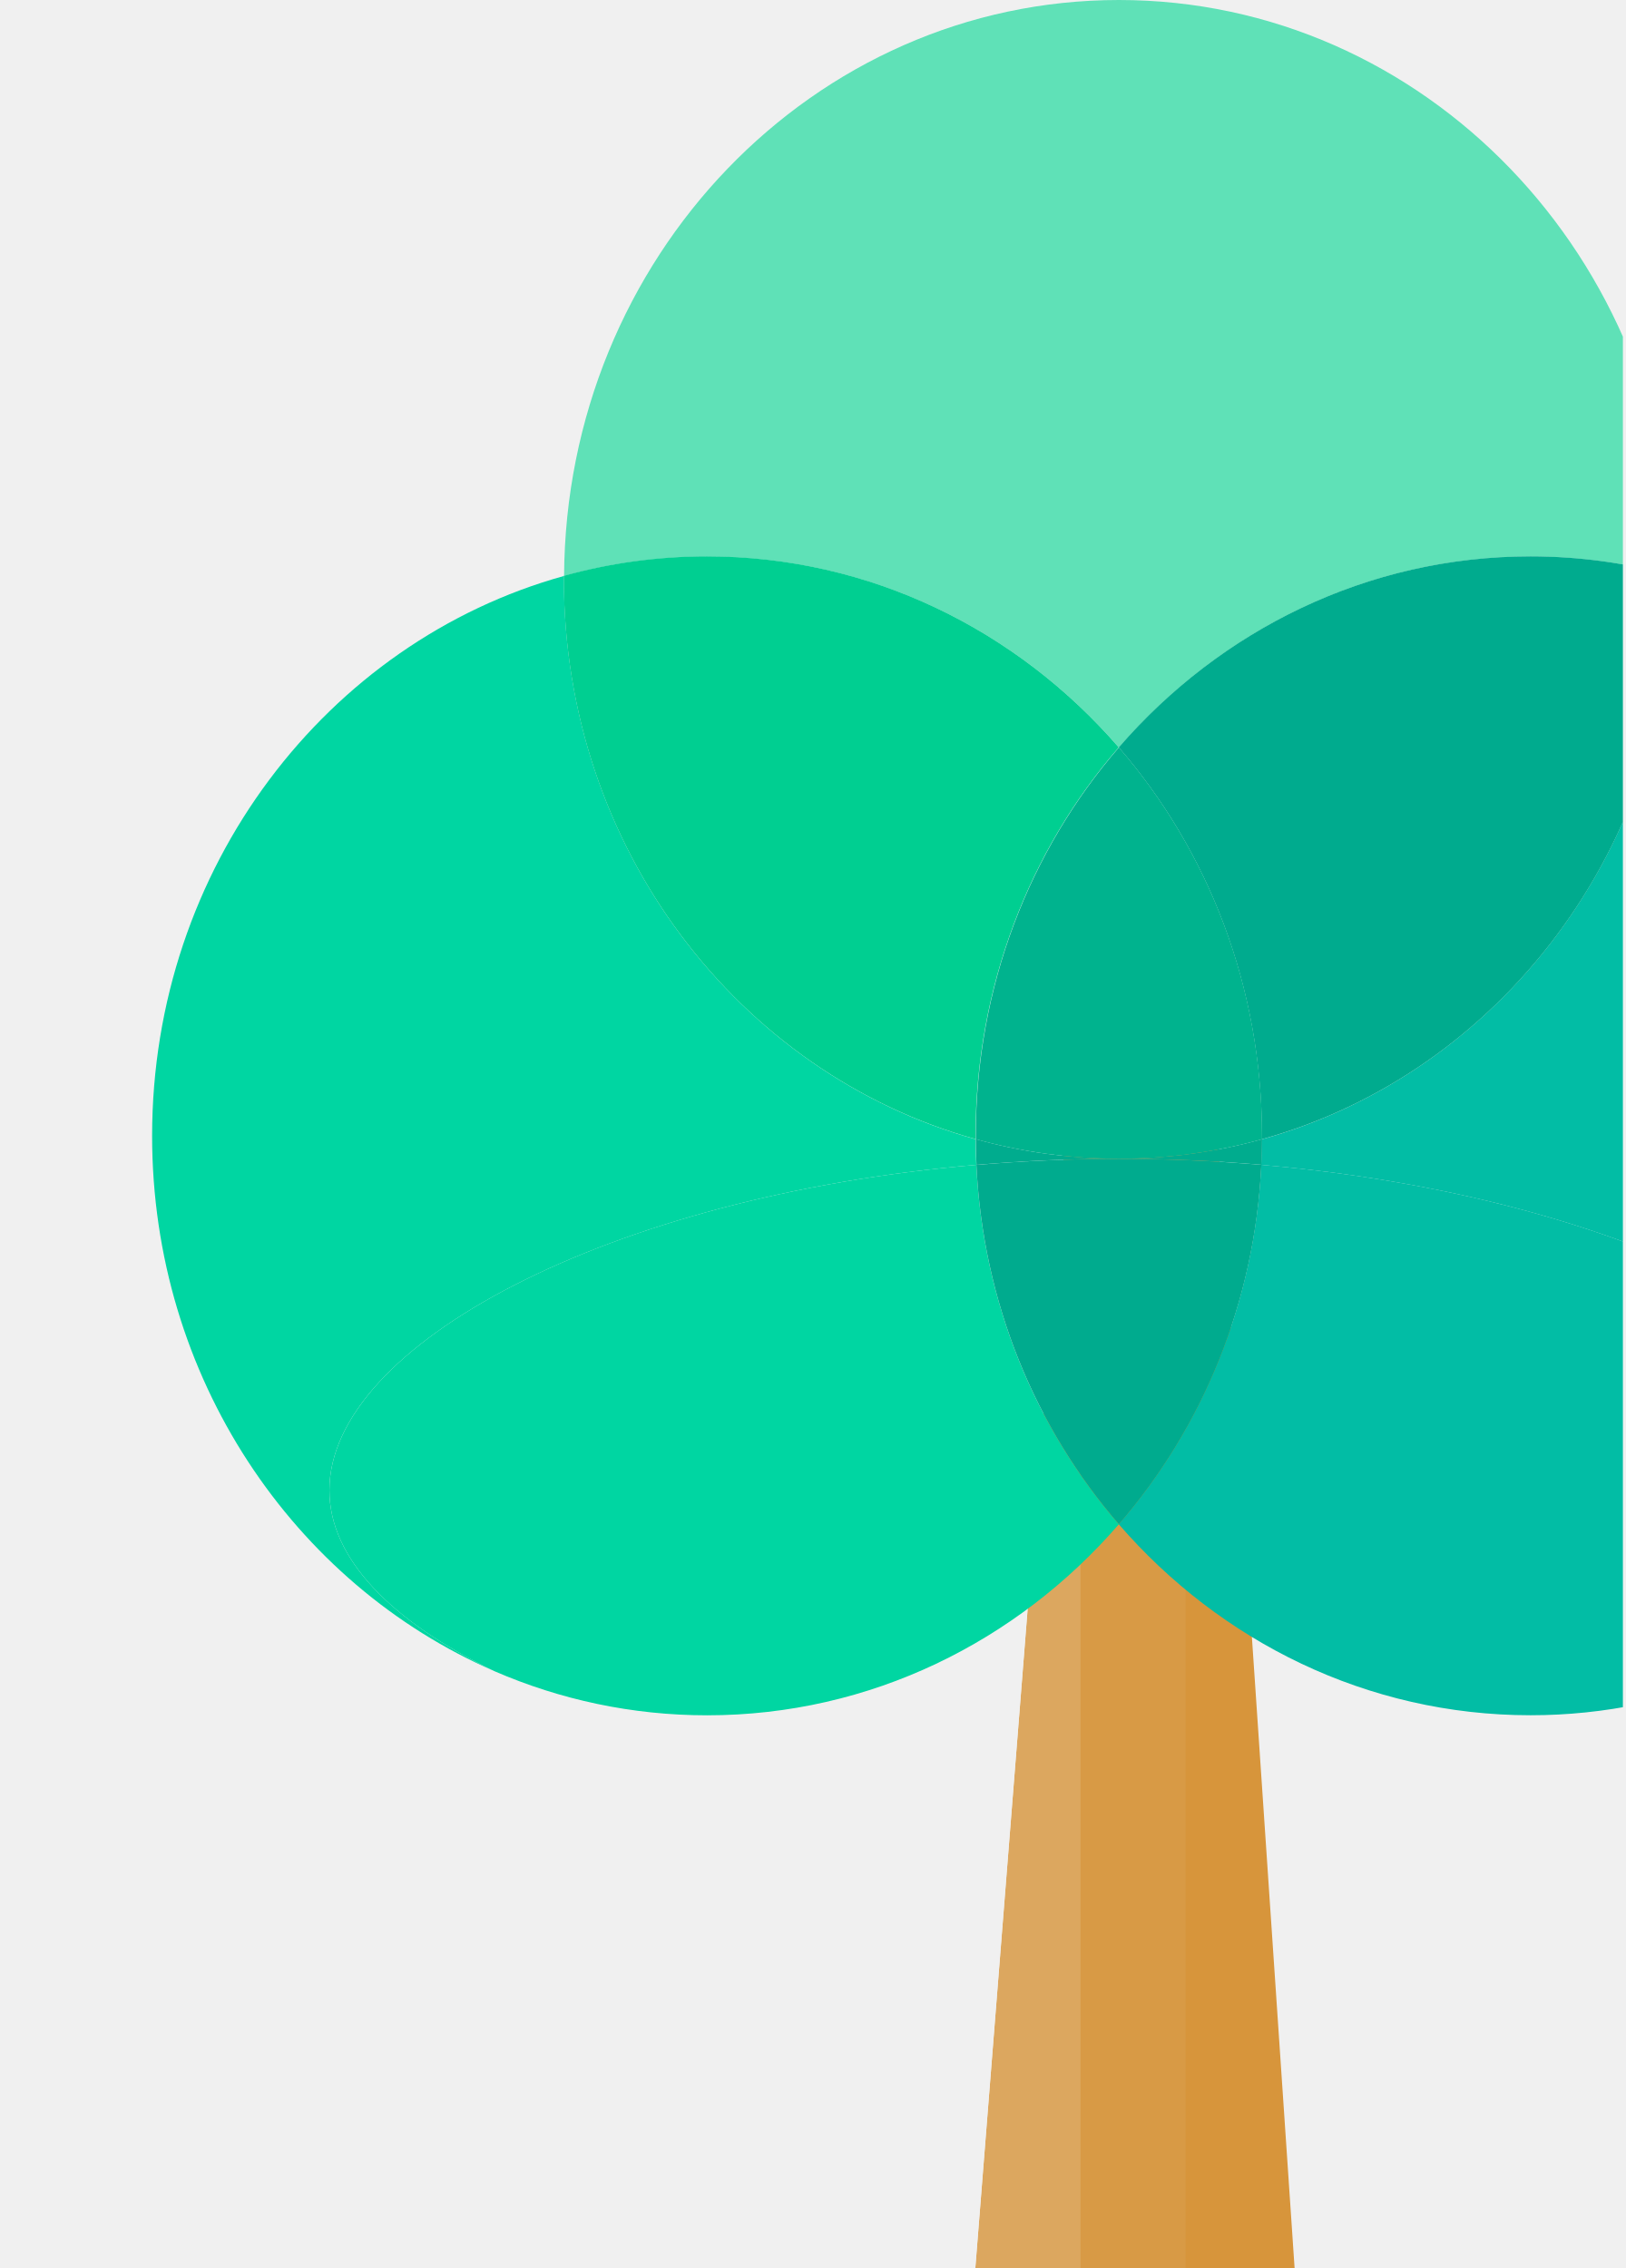
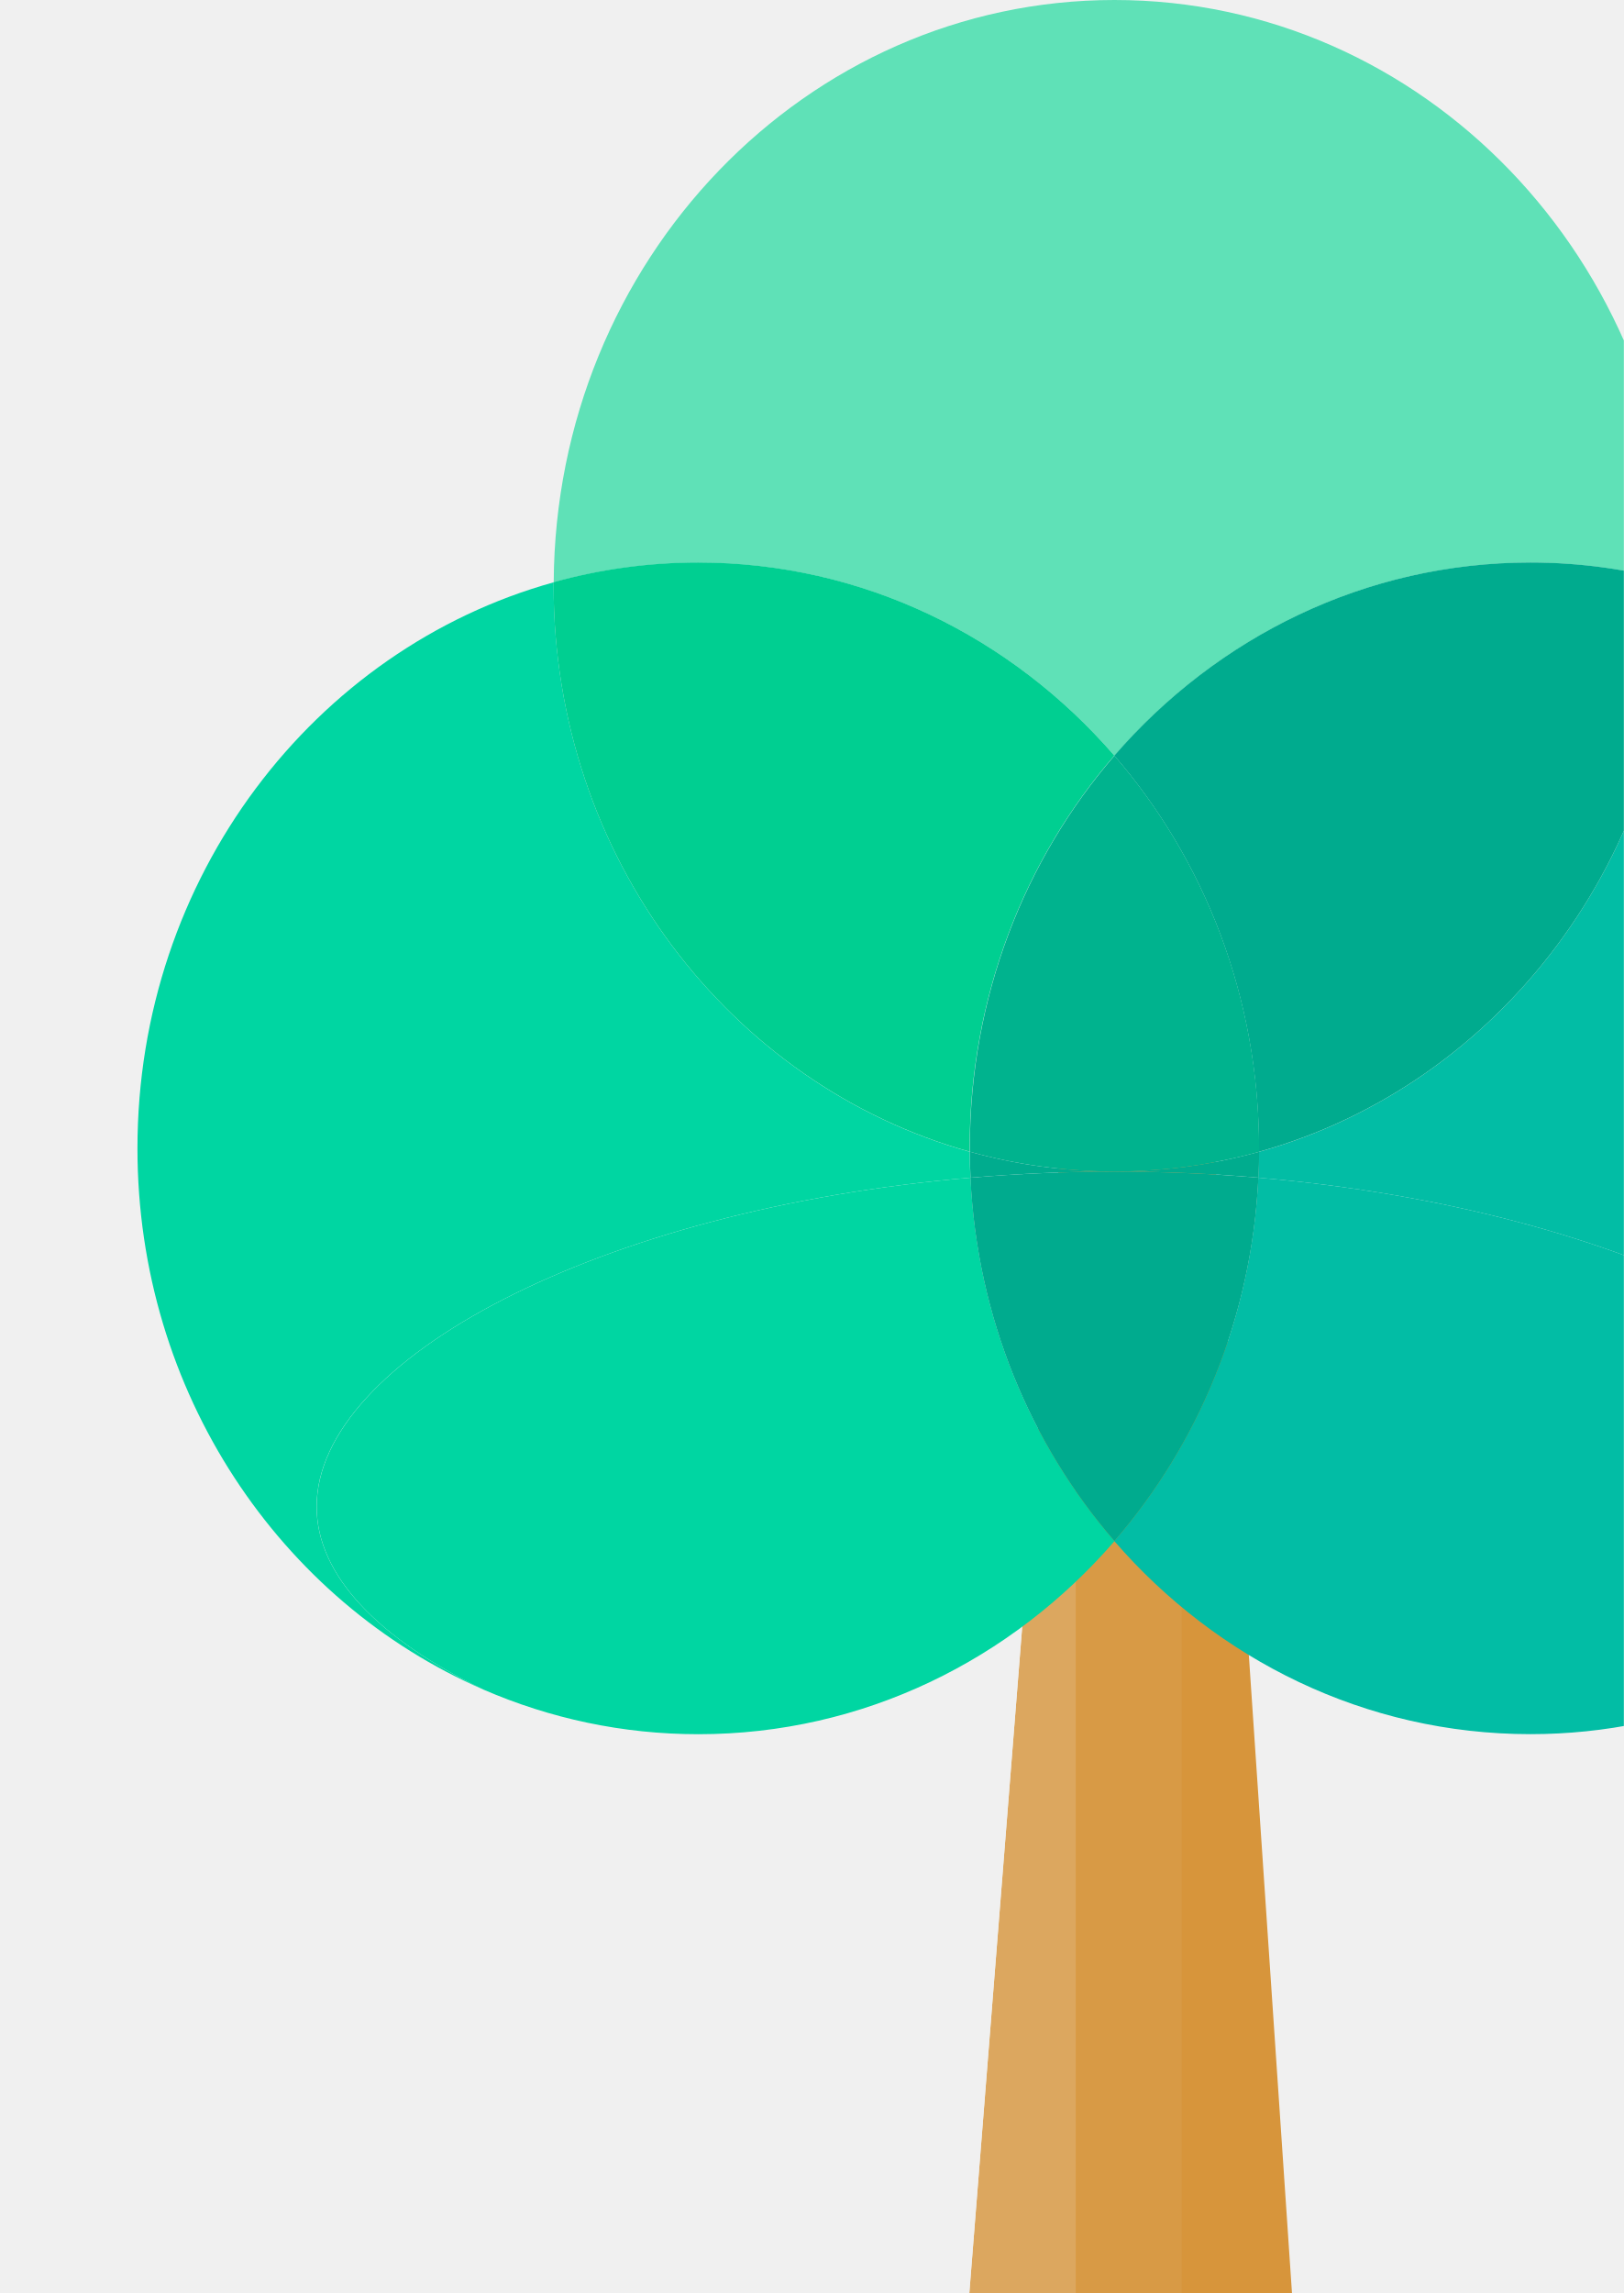
- <svg xmlns="http://www.w3.org/2000/svg" width="86" height="120" viewBox="0 0 86 120" fill="none">
-   <g clip-path="url(#clip0_2742_136002)">
-     <mask id="mask0_2742_136002" style="mask-type:alpha" maskUnits="userSpaceOnUse" x="51" y="46" width="18" height="75">
-       <path d="M57.435 46.433H63.507L68.489 120.067H51.59L57.435 46.433Z" fill="#D7953B" />
+ <svg xmlns="http://www.w3.org/2000/svg" width="85" height="120" viewBox="0 0 85 120" fill="none">
+   <g clip-path="url(#clip0_862_1202)">
+     <mask id="mask0_862_1202" style="mask-type:alpha" maskUnits="userSpaceOnUse" x="50" y="46" width="18" height="75">
+       <path d="M56.579 46.433H62.652L67.633 120.067H50.734L56.579 46.433Z" fill="#D7953B" />
    </mask>
-     <g mask="url(#mask0_2742_136002)">
-       <path opacity="0.8" d="M57.435 46.432H63.507L68.489 120.066H51.59L57.435 46.432Z" fill="#D7953B" />
-       <rect opacity="0.7" x="57.16" y="70.026" width="12.689" height="51.27" fill="#D7953B" />
-       <rect x="62.715" y="68.795" width="14.071" height="51.27" fill="#D7953B" />
+     <g mask="url(#mask0_862_1202)">
+       <path opacity="0.8" d="M56.579 46.432H62.652L67.633 120.066H50.734L56.579 46.432Z" fill="#D7953B" />
+       <rect opacity="0.7" x="56.305" y="70.026" width="12.689" height="51.27" fill="#D7953B" />
+       <rect x="61.859" y="68.795" width="14.071" height="51.27" fill="#D7953B" />
    </g>
-     <path d="M59.19 39.549C64.562 33.344 72.329 29.444 80.972 29.444C83.59 29.444 86.129 29.803 88.545 30.477C88.453 13.627 75.347 0 59.192 0C43.038 0 29.931 13.63 29.84 30.477C32.256 29.805 34.791 29.447 37.41 29.447C46.053 29.447 53.819 33.347 59.192 39.552L59.19 39.549Z" fill="#5FE1B7" />
-     <path d="M17.424 78.85C17.424 71.167 32.176 63.296 51.648 61.632C51.625 61.183 51.614 60.732 51.614 60.278C39.073 56.791 29.832 44.848 29.832 30.654C29.832 30.594 29.832 30.536 29.832 30.475C17.291 33.959 8.047 45.902 8.047 60.098C8.047 72.871 15.528 83.818 26.166 88.425C20.688 85.78 17.424 82.461 17.424 78.847V78.85Z" fill="#00D6A2" />
-     <path d="M51.608 60.274C51.608 60.213 51.608 60.155 51.608 60.094C51.608 52.188 54.476 44.98 59.181 39.543C53.808 33.339 46.041 29.438 37.398 29.438C34.78 29.438 32.244 29.797 29.828 30.468C29.828 30.529 29.828 30.587 29.828 30.648C29.828 44.844 39.069 56.784 51.61 60.271L51.608 60.274Z" fill="#00CF91" />
-     <path d="M110.319 60.098C110.319 45.902 101.078 33.962 88.537 30.475C88.537 30.536 88.537 30.594 88.537 30.654C88.537 44.851 79.293 56.794 66.752 60.281C66.752 60.735 66.738 61.186 66.719 61.635C86.196 63.296 100.954 71.167 100.954 78.853C100.954 82.475 97.651 85.815 92.112 88.468C102.796 83.885 110.319 72.912 110.319 60.101V60.098Z" fill="#02BDA5" />
-     <path d="M59.184 39.546C63.891 44.983 66.757 52.191 66.757 60.097C66.757 60.158 66.757 60.216 66.757 60.276C79.301 56.79 88.542 44.85 88.542 30.651C88.542 30.59 88.542 30.532 88.542 30.471C86.125 29.8 83.587 29.438 80.969 29.438C72.326 29.438 64.559 33.339 59.186 39.543L59.184 39.546Z" fill="#00AB8E" />
-     <path d="M51.624 60.278C51.624 60.732 51.638 61.184 51.657 61.632C54.104 61.424 56.625 61.311 59.2 61.311C61.774 61.311 64.287 61.421 66.731 61.629C66.753 61.181 66.764 60.729 66.764 60.275C64.348 60.947 61.813 61.305 59.194 61.305C56.575 61.305 54.037 60.947 51.621 60.272L51.624 60.278Z" fill="#00AC8E" />
-     <path d="M59.194 39.544C54.486 44.981 51.621 52.19 51.621 60.095C51.621 60.156 51.621 60.214 51.621 60.275C54.037 60.946 56.575 61.308 59.194 61.308C61.813 61.308 64.348 60.949 66.764 60.278C66.764 60.217 66.764 60.159 66.764 60.098C66.764 52.193 63.896 44.984 59.191 39.547L59.194 39.544Z" fill="#00B38E" />
-     <path d="M59.187 80.649C54.786 75.565 51.993 68.935 51.65 61.632C32.178 63.293 17.426 71.164 17.426 78.849C17.426 82.461 20.687 85.783 26.168 88.428C29.629 89.927 33.425 90.757 37.404 90.757C46.047 90.757 53.814 86.856 59.187 80.652V80.649Z" fill="#00D6A2" />
-     <path d="M100.955 78.849C100.955 71.164 86.197 63.293 66.721 61.632C66.377 68.935 63.584 75.568 59.184 80.649C64.556 86.853 72.323 90.754 80.966 90.754C84.912 90.754 88.677 89.938 92.113 88.465C97.653 85.812 100.955 82.472 100.955 78.849Z" fill="#02BDA5" />
-     <path d="M51.652 61.631C51.996 68.935 54.789 75.565 59.189 80.649C63.59 75.565 66.383 68.935 66.726 61.631C64.282 61.423 61.766 61.313 59.195 61.313C56.623 61.313 54.099 61.426 51.652 61.634V61.631Z" fill="#00AB8E" />
+     <path d="M58.334 39.549C63.707 33.344 71.474 29.444 80.116 29.444C82.735 29.444 85.273 29.803 87.689 30.477C87.598 13.627 74.491 0 58.337 0C42.182 0 29.076 13.63 28.984 30.477C31.401 29.805 33.936 29.447 36.555 29.447C45.197 29.447 52.964 33.347 58.337 39.552L58.334 39.549Z" fill="#5FE1B7" />
+     <path d="M16.572 78.849C16.572 71.166 31.325 63.295 50.796 61.632C50.774 61.183 50.763 60.731 50.763 60.277C38.221 56.79 28.98 44.848 28.98 30.654C28.98 30.593 28.98 30.535 28.98 30.475C16.439 33.959 7.195 45.901 7.195 60.098C7.195 72.871 14.677 83.818 25.314 88.424C19.836 85.78 16.572 82.461 16.572 78.846V78.849Z" fill="#00D6A2" />
+     <path d="M50.756 60.273C50.756 60.212 50.756 60.154 50.756 60.094C50.756 52.188 53.624 44.98 58.329 39.542C52.956 33.338 45.189 29.438 36.547 29.438C33.928 29.438 31.393 29.796 28.977 30.468C28.977 30.528 28.977 30.586 28.977 30.647C28.977 44.844 38.218 56.783 50.759 60.27L50.756 60.273Z" fill="#00CF91" />
+     <path d="M109.468 60.098C109.468 45.901 100.227 33.962 87.686 30.475C87.686 30.535 87.686 30.593 87.686 30.654C87.686 44.851 78.442 56.793 65.9 60.28C65.9 60.734 65.887 61.186 65.867 61.634C85.344 63.295 100.102 71.166 100.102 78.852C100.102 82.475 96.799 85.814 91.26 88.468C101.945 83.884 109.468 72.911 109.468 60.101V60.098Z" fill="#02BDA5" />
+     <path d="M58.328 39.545C63.036 44.983 65.901 52.191 65.901 60.097C65.901 60.157 65.901 60.215 65.901 60.276C78.445 56.789 87.686 44.849 87.686 30.65C87.686 30.589 87.686 30.531 87.686 30.471C85.27 29.799 82.732 29.438 80.113 29.438C71.471 29.438 63.704 33.338 58.331 39.542L58.328 39.545Z" fill="#00AB8E" />
+     <path d="M50.768 60.278C50.768 60.733 50.782 61.184 50.802 61.633C53.248 61.424 55.77 61.311 58.344 61.311C60.918 61.311 63.432 61.421 65.876 61.63C65.898 61.181 65.909 60.73 65.909 60.275C63.492 60.947 60.957 61.306 58.339 61.306C55.72 61.306 53.182 60.947 50.766 60.273L50.768 60.278Z" fill="#00AC8E" />
+     <path d="M58.339 39.544C53.631 44.981 50.766 52.19 50.766 60.095C50.766 60.156 50.766 60.214 50.766 60.275C53.182 60.946 55.72 61.308 58.339 61.308C60.957 61.308 63.492 60.949 65.909 60.278C65.909 60.217 65.909 60.159 65.909 60.098C65.909 52.193 63.041 44.984 58.336 39.547L58.339 39.544Z" fill="#00B38E" />
+     <path d="M58.339 80.65C53.939 75.565 51.145 68.936 50.802 61.632C31.331 63.293 16.578 71.164 16.578 78.85C16.578 82.461 19.84 85.783 25.32 88.428C28.781 89.927 32.578 90.757 36.557 90.757C45.199 90.757 52.966 86.856 58.339 80.652V80.65Z" fill="#00D6A2" />
+     <path d="M100.1 78.85C100.1 71.164 85.342 63.293 65.865 61.632C65.522 68.936 62.728 75.568 58.328 80.65C63.701 86.854 71.468 90.754 80.11 90.754C84.056 90.754 87.822 89.938 91.258 88.465C96.797 85.812 100.1 82.472 100.1 78.85Z" fill="#02BDA5" />
+     <path d="M50.797 61.631C51.141 68.935 53.934 75.564 58.334 80.648C62.734 75.564 65.527 68.935 65.871 61.631C63.427 61.422 60.911 61.312 58.339 61.312C55.768 61.312 53.244 61.425 50.797 61.634V61.631Z" fill="#00AB8E" />
  </g>
  <defs>
-     <clipPath id="clip0_2742_136002">
-       <rect width="85" height="120" fill="white" transform="translate(0.851562)" />
+     <clipPath id="clip0_862_1202">
+       <rect width="85" height="120" fill="white" />
    </clipPath>
  </defs>
</svg>
